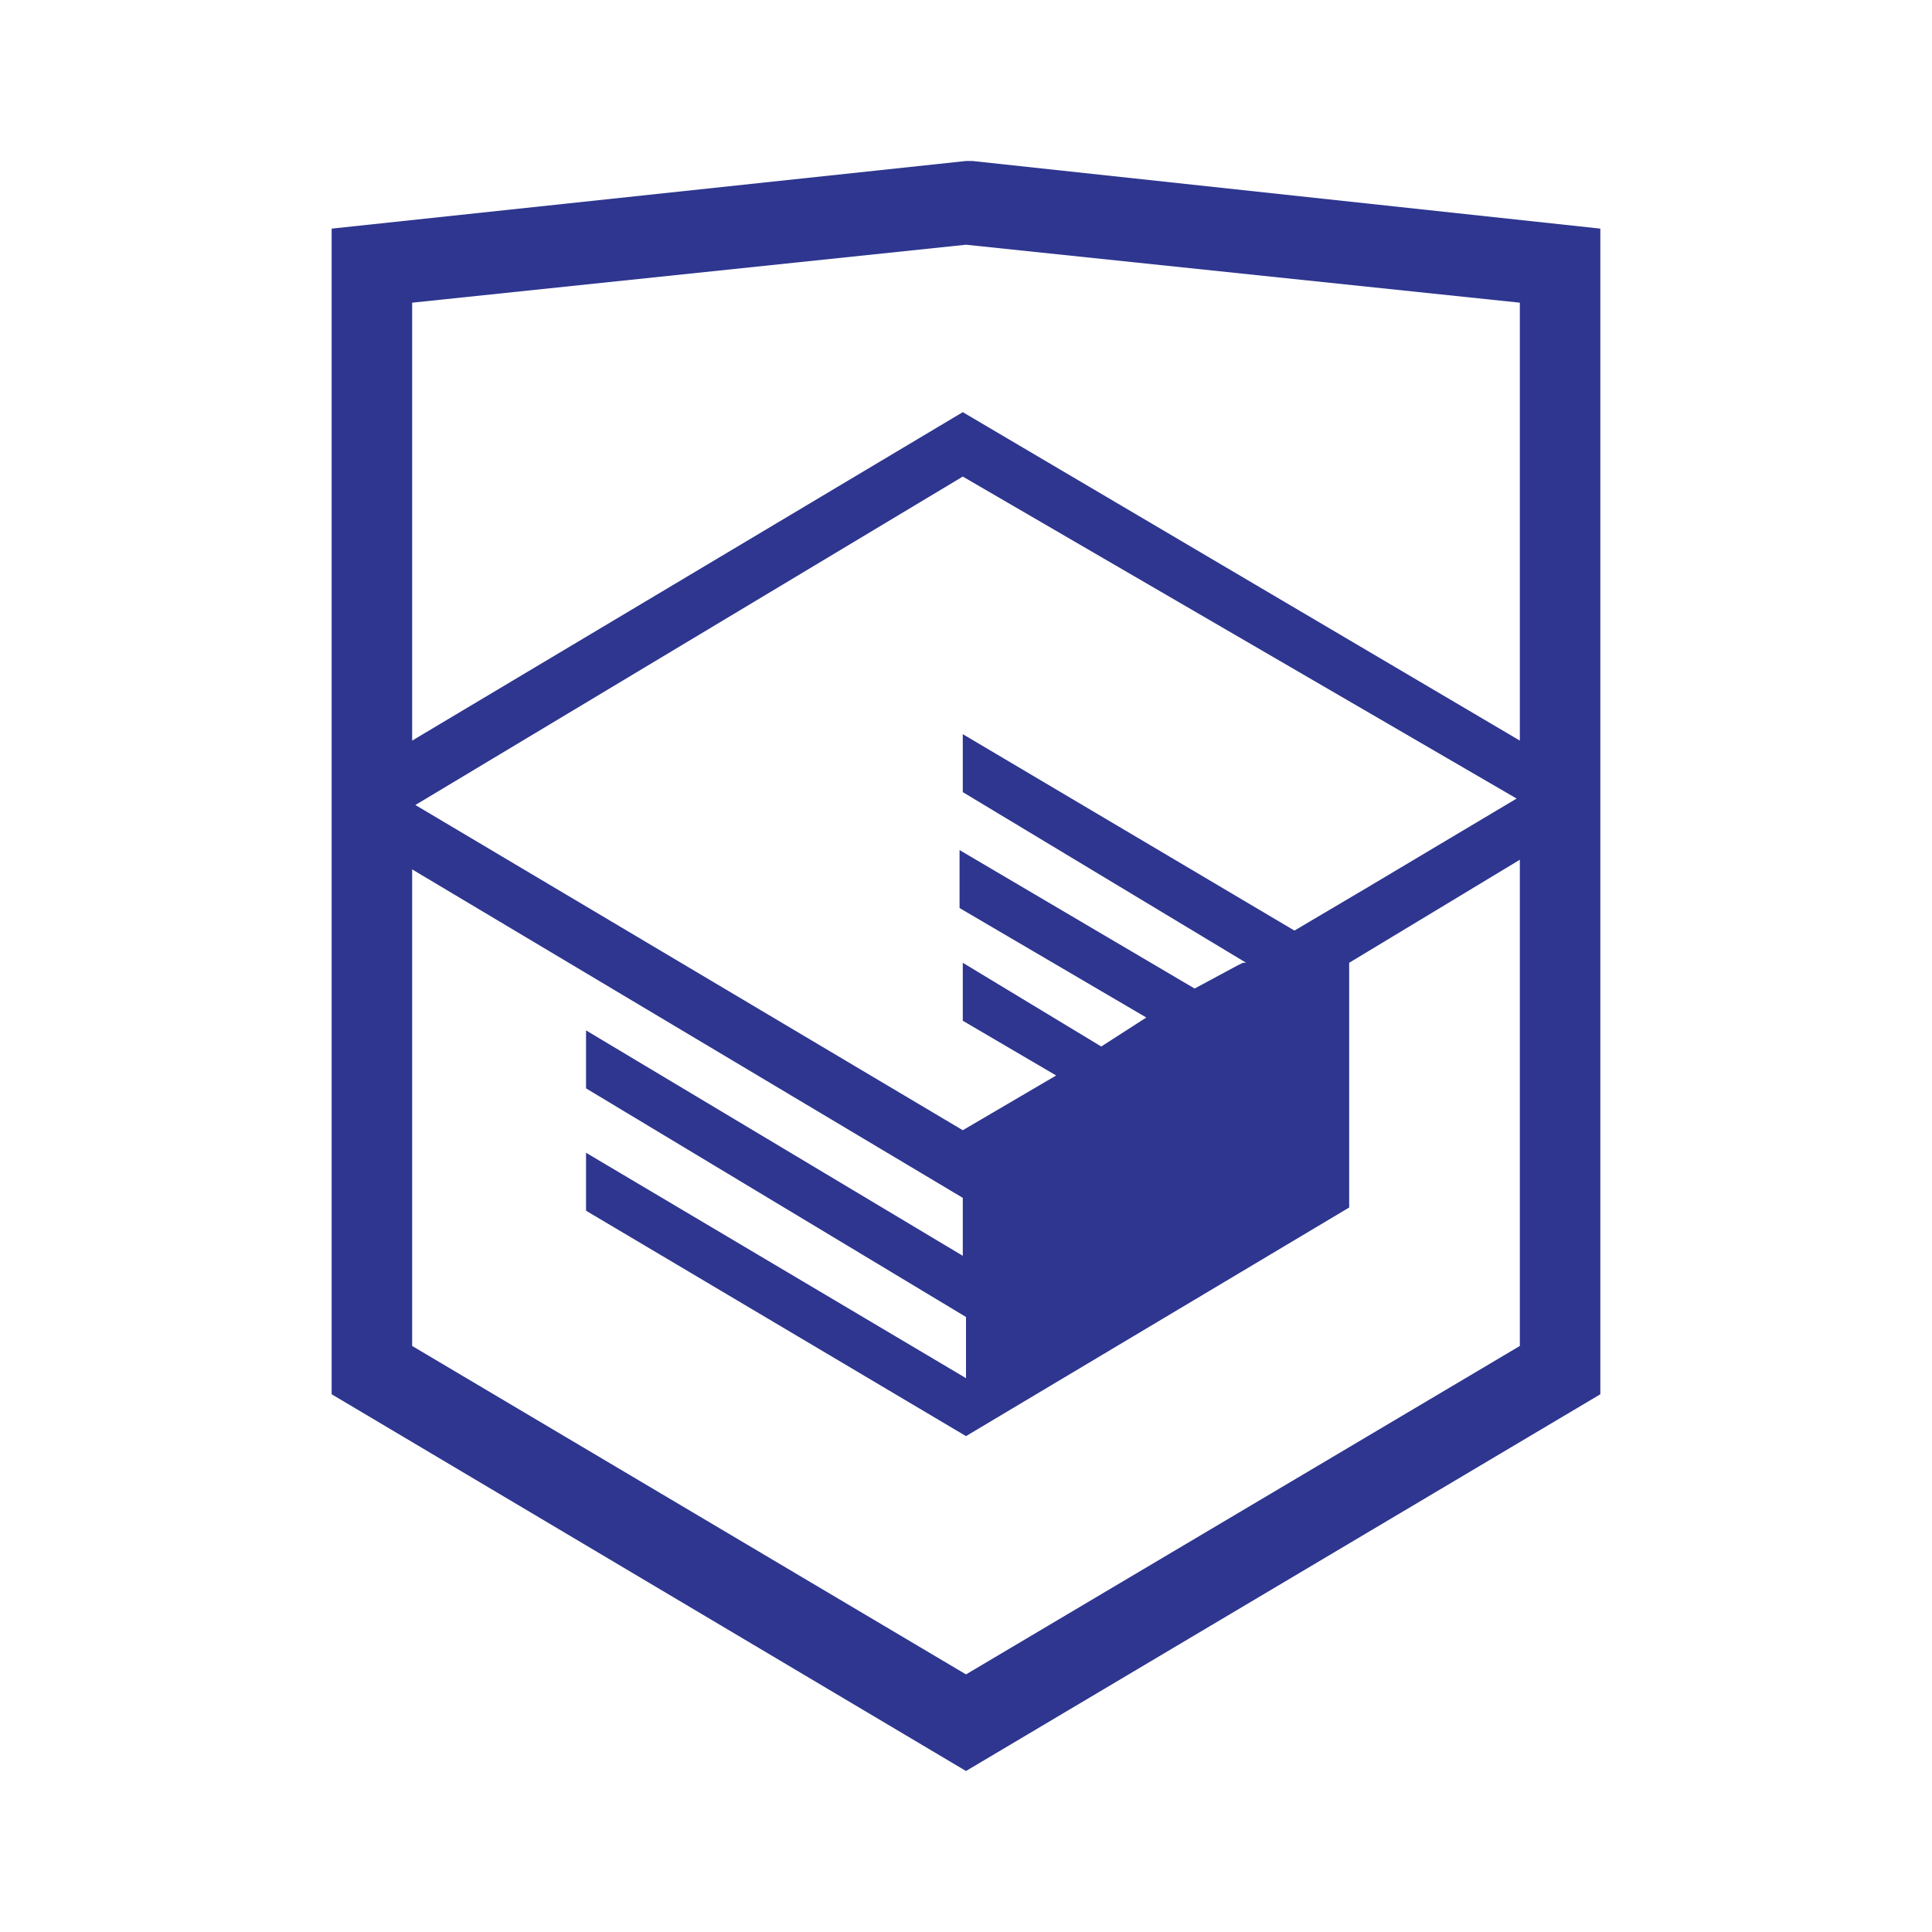
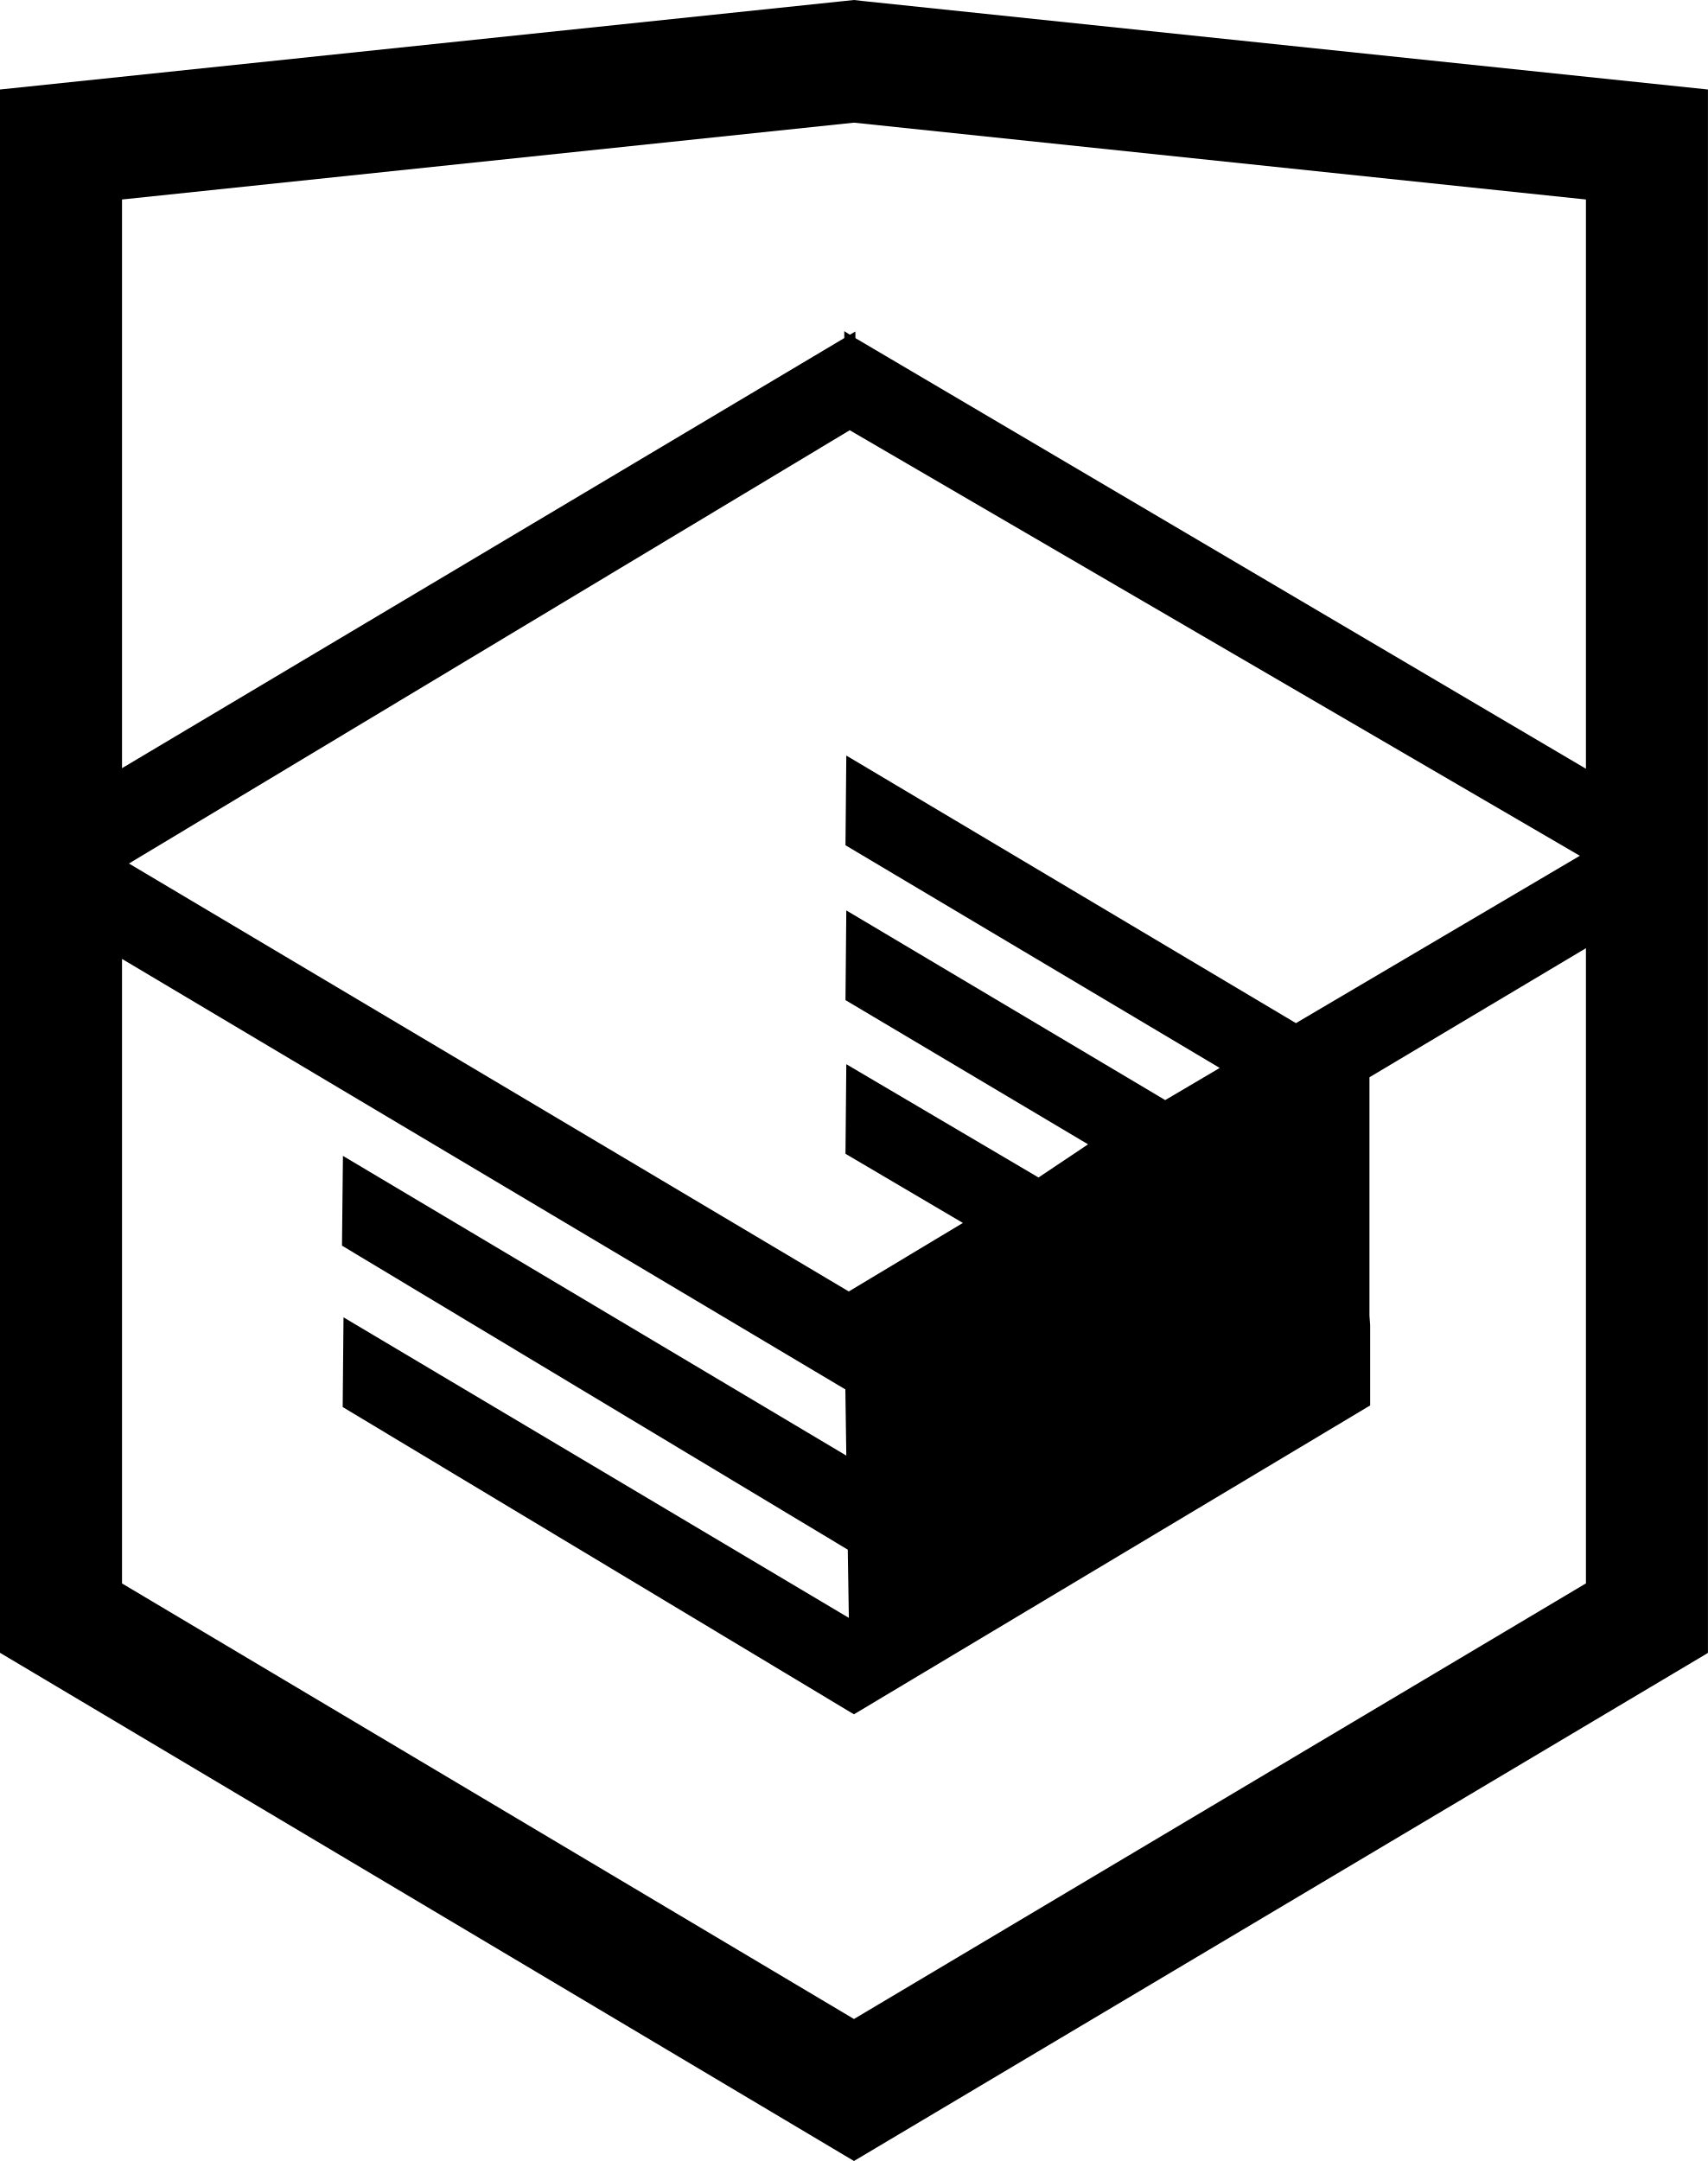
- <svg xmlns="http://www.w3.org/2000/svg" viewBox="0 0 60 60">
-   <path fill="#2E368F" d="M30.2 5h-.2l-19.7 2.1v36.2l19.7 11.7 19.7-11.7v-36.2l-19.5-2.1zm17 36.8l-17.2 10.2-17.2-10.2v-14.8l17.1 10.2v1.8l-11.7-7v1.8l11.8 7.1v1.9l-11.8-7v1.8l11.8 7 11.9-7.1v-7.6l5.3-3.2v15.1zm-.1-17l-4.7 2.8-2.2 1.3-10.3-6.1v1.8l8.8 5.3h-.1l-.2.1-1.3.7-7.3-4.3v1.8l5.8 3.4-1.4.9-4.3-2.6v1.8l2.9 1.7-2.9 1.7-17-10.1 17-10.2 17.2 10zm.1-1.8l-17.3-10.2-17.1 10.2v-13.6l17.2-1.8 17.2 1.8v13.6z" />
+ <svg xmlns="http://www.w3.org/2000/svg" version="1.0" id="Layer_1" x="0px" y="0px" width="26.943px" height="34.09px" viewBox="0 0 26.943 34.09" enable-background="new 0 0 26.943 34.09" xml:space="preserve">
+   <path d="M13.62,0.017L13.472,0L0,1.412v24.661l13.472,8.017l13.43-7.99l0.042-0.026V1.412L13.62,0.017z M25.019,12.127L13.495,5.334  l-0.001-0.104L13.407,5.28l-0.088-0.056v0.109L1.925,12.118V3.147l11.547-1.212l11.547,1.212V12.127z M13.405,6.787L24.923,13.5  l-4.479,2.64l-7.093-4.221l-0.013,1.415l5.904,3.513l-0.86,0.507l-5.031-2.992l-0.013,1.415l3.827,2.275l-0.782,0.523l-3.032-1.787  l-0.013,1.413l1.852,1.091l-1.8,1.081L2.034,13.622L13.405,6.787z M1.925,15.127l11.411,6.791l0.015,1.044l-7.941-4.728L5.395,19.65  l7.979,4.796l0.017,1.076l-7.972-4.741l-0.013,1.415l8.021,4.821l0.045,0.026l8.143-4.872v-1.268l-0.011-0.148v-3.761l3.415-2.036  v10.02L13.472,31.85L1.925,24.979V15.127z" />
</svg>
